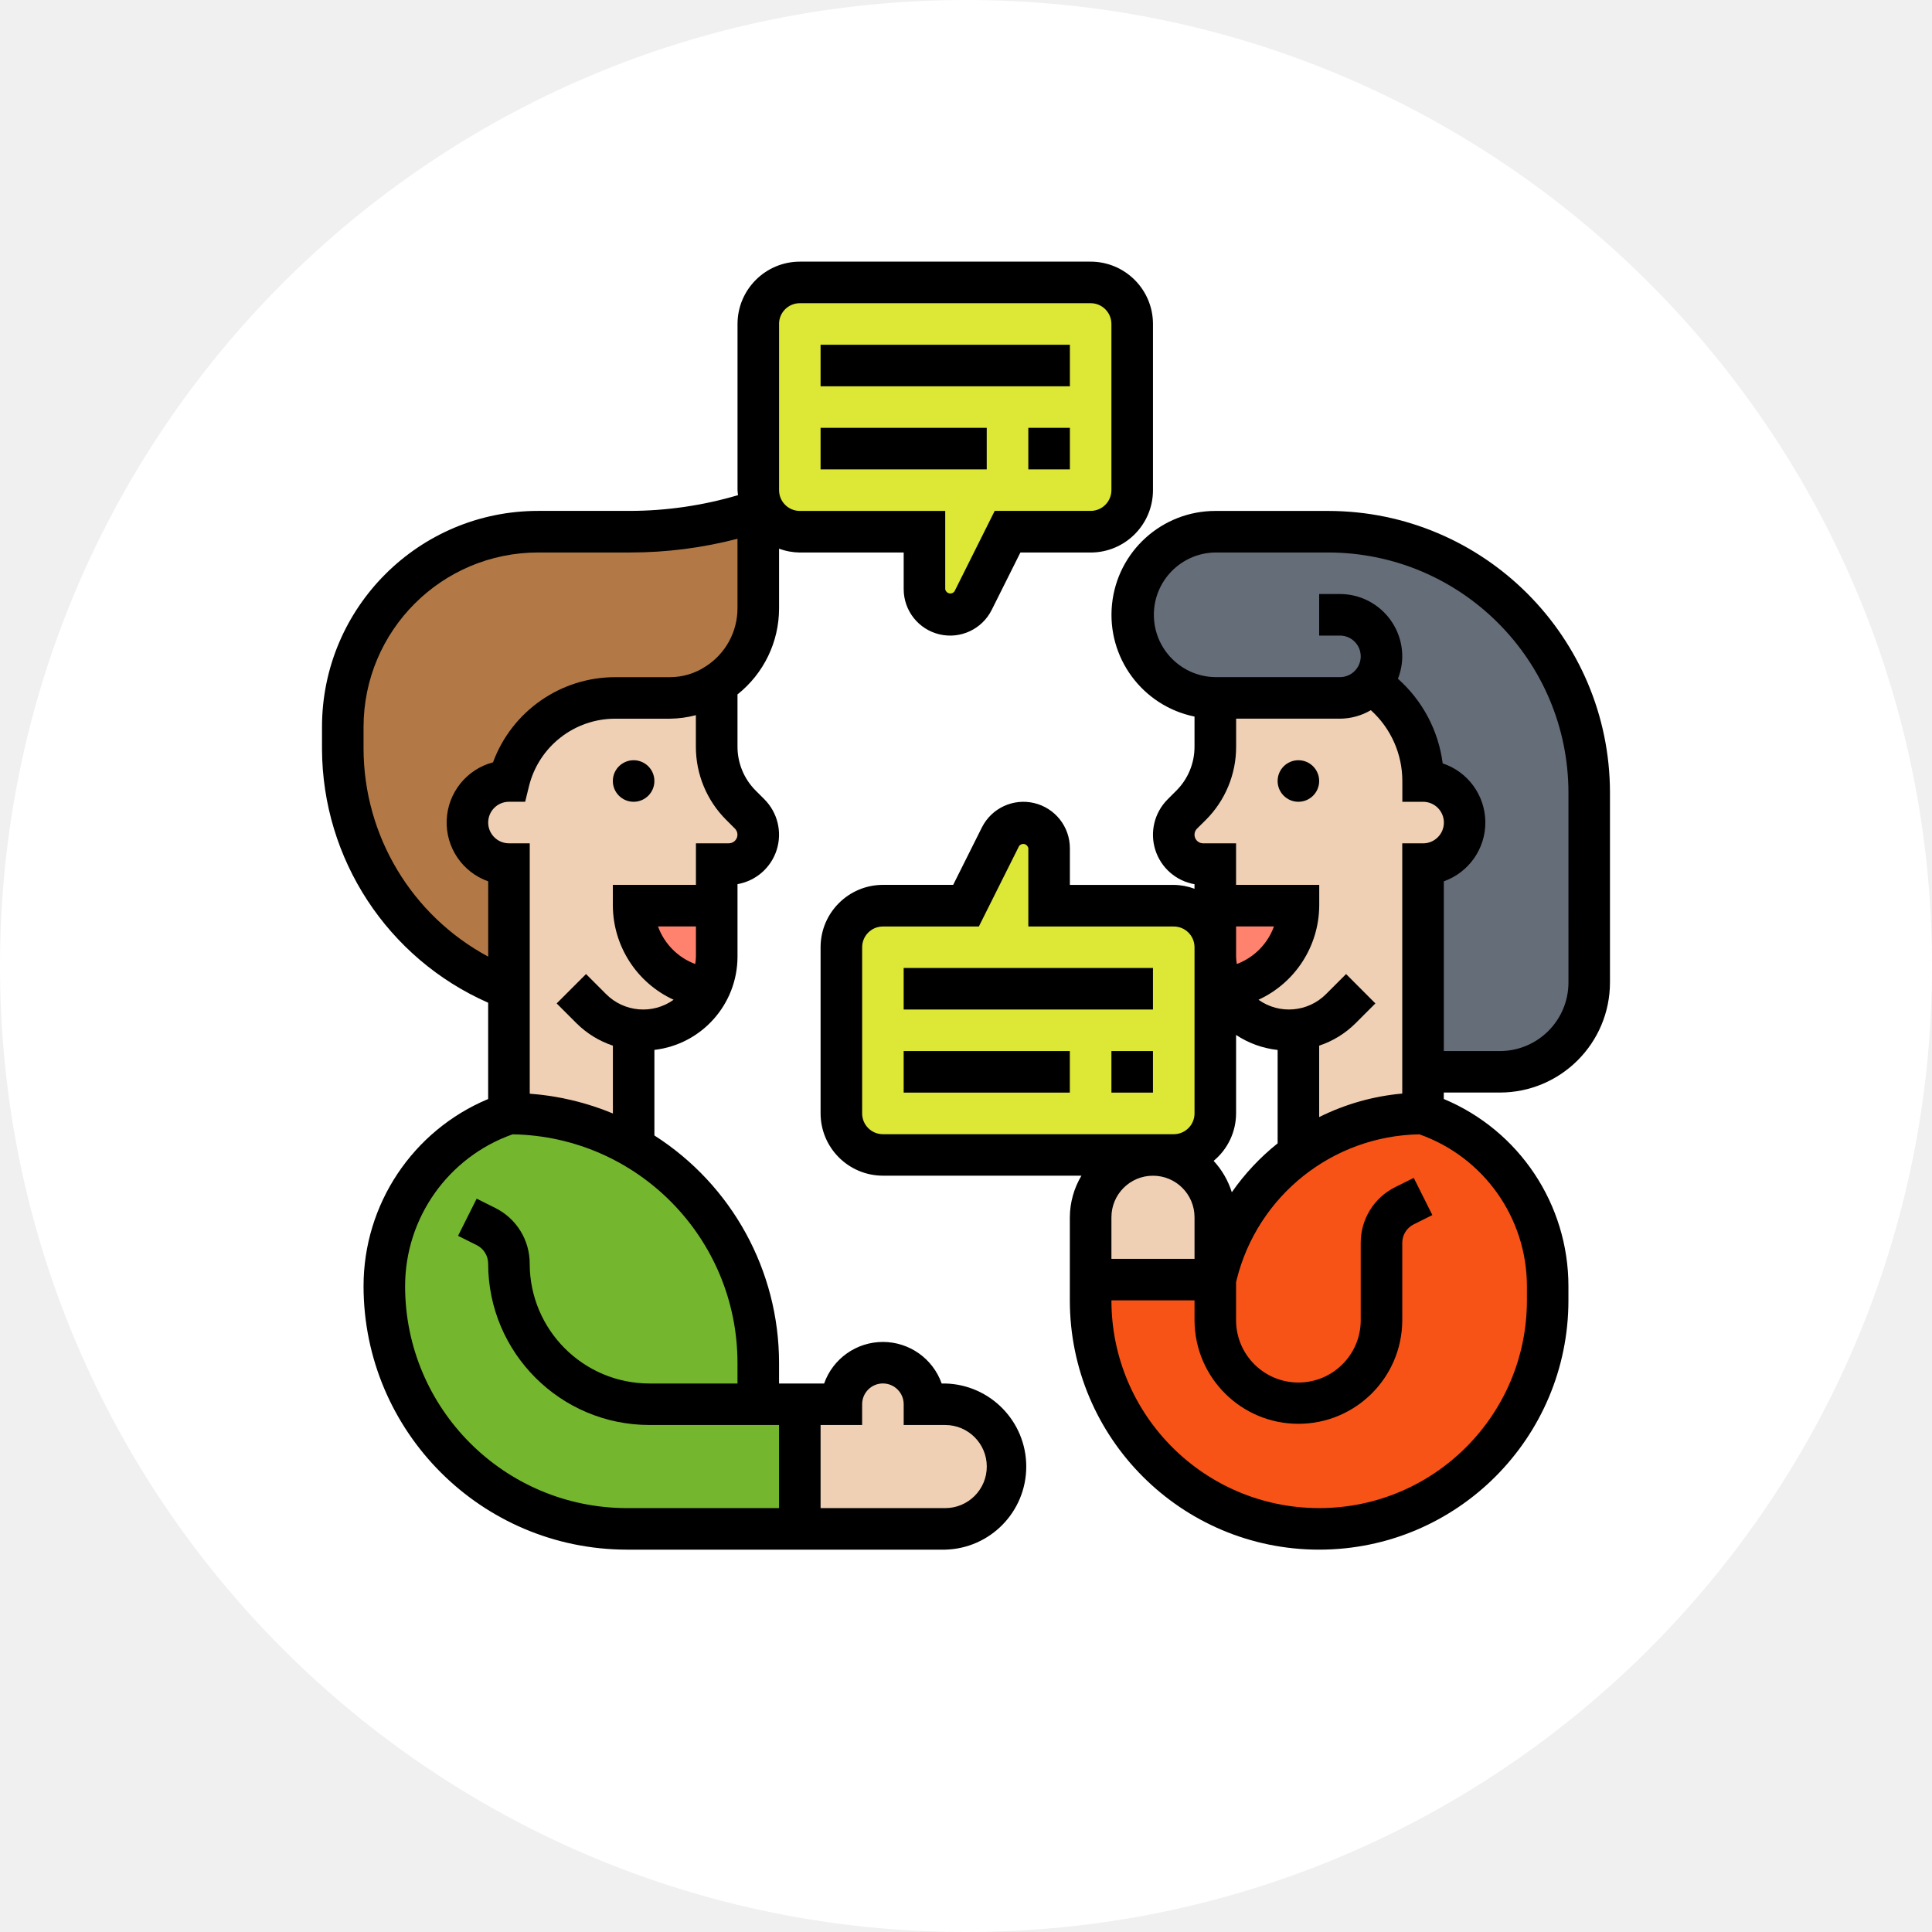
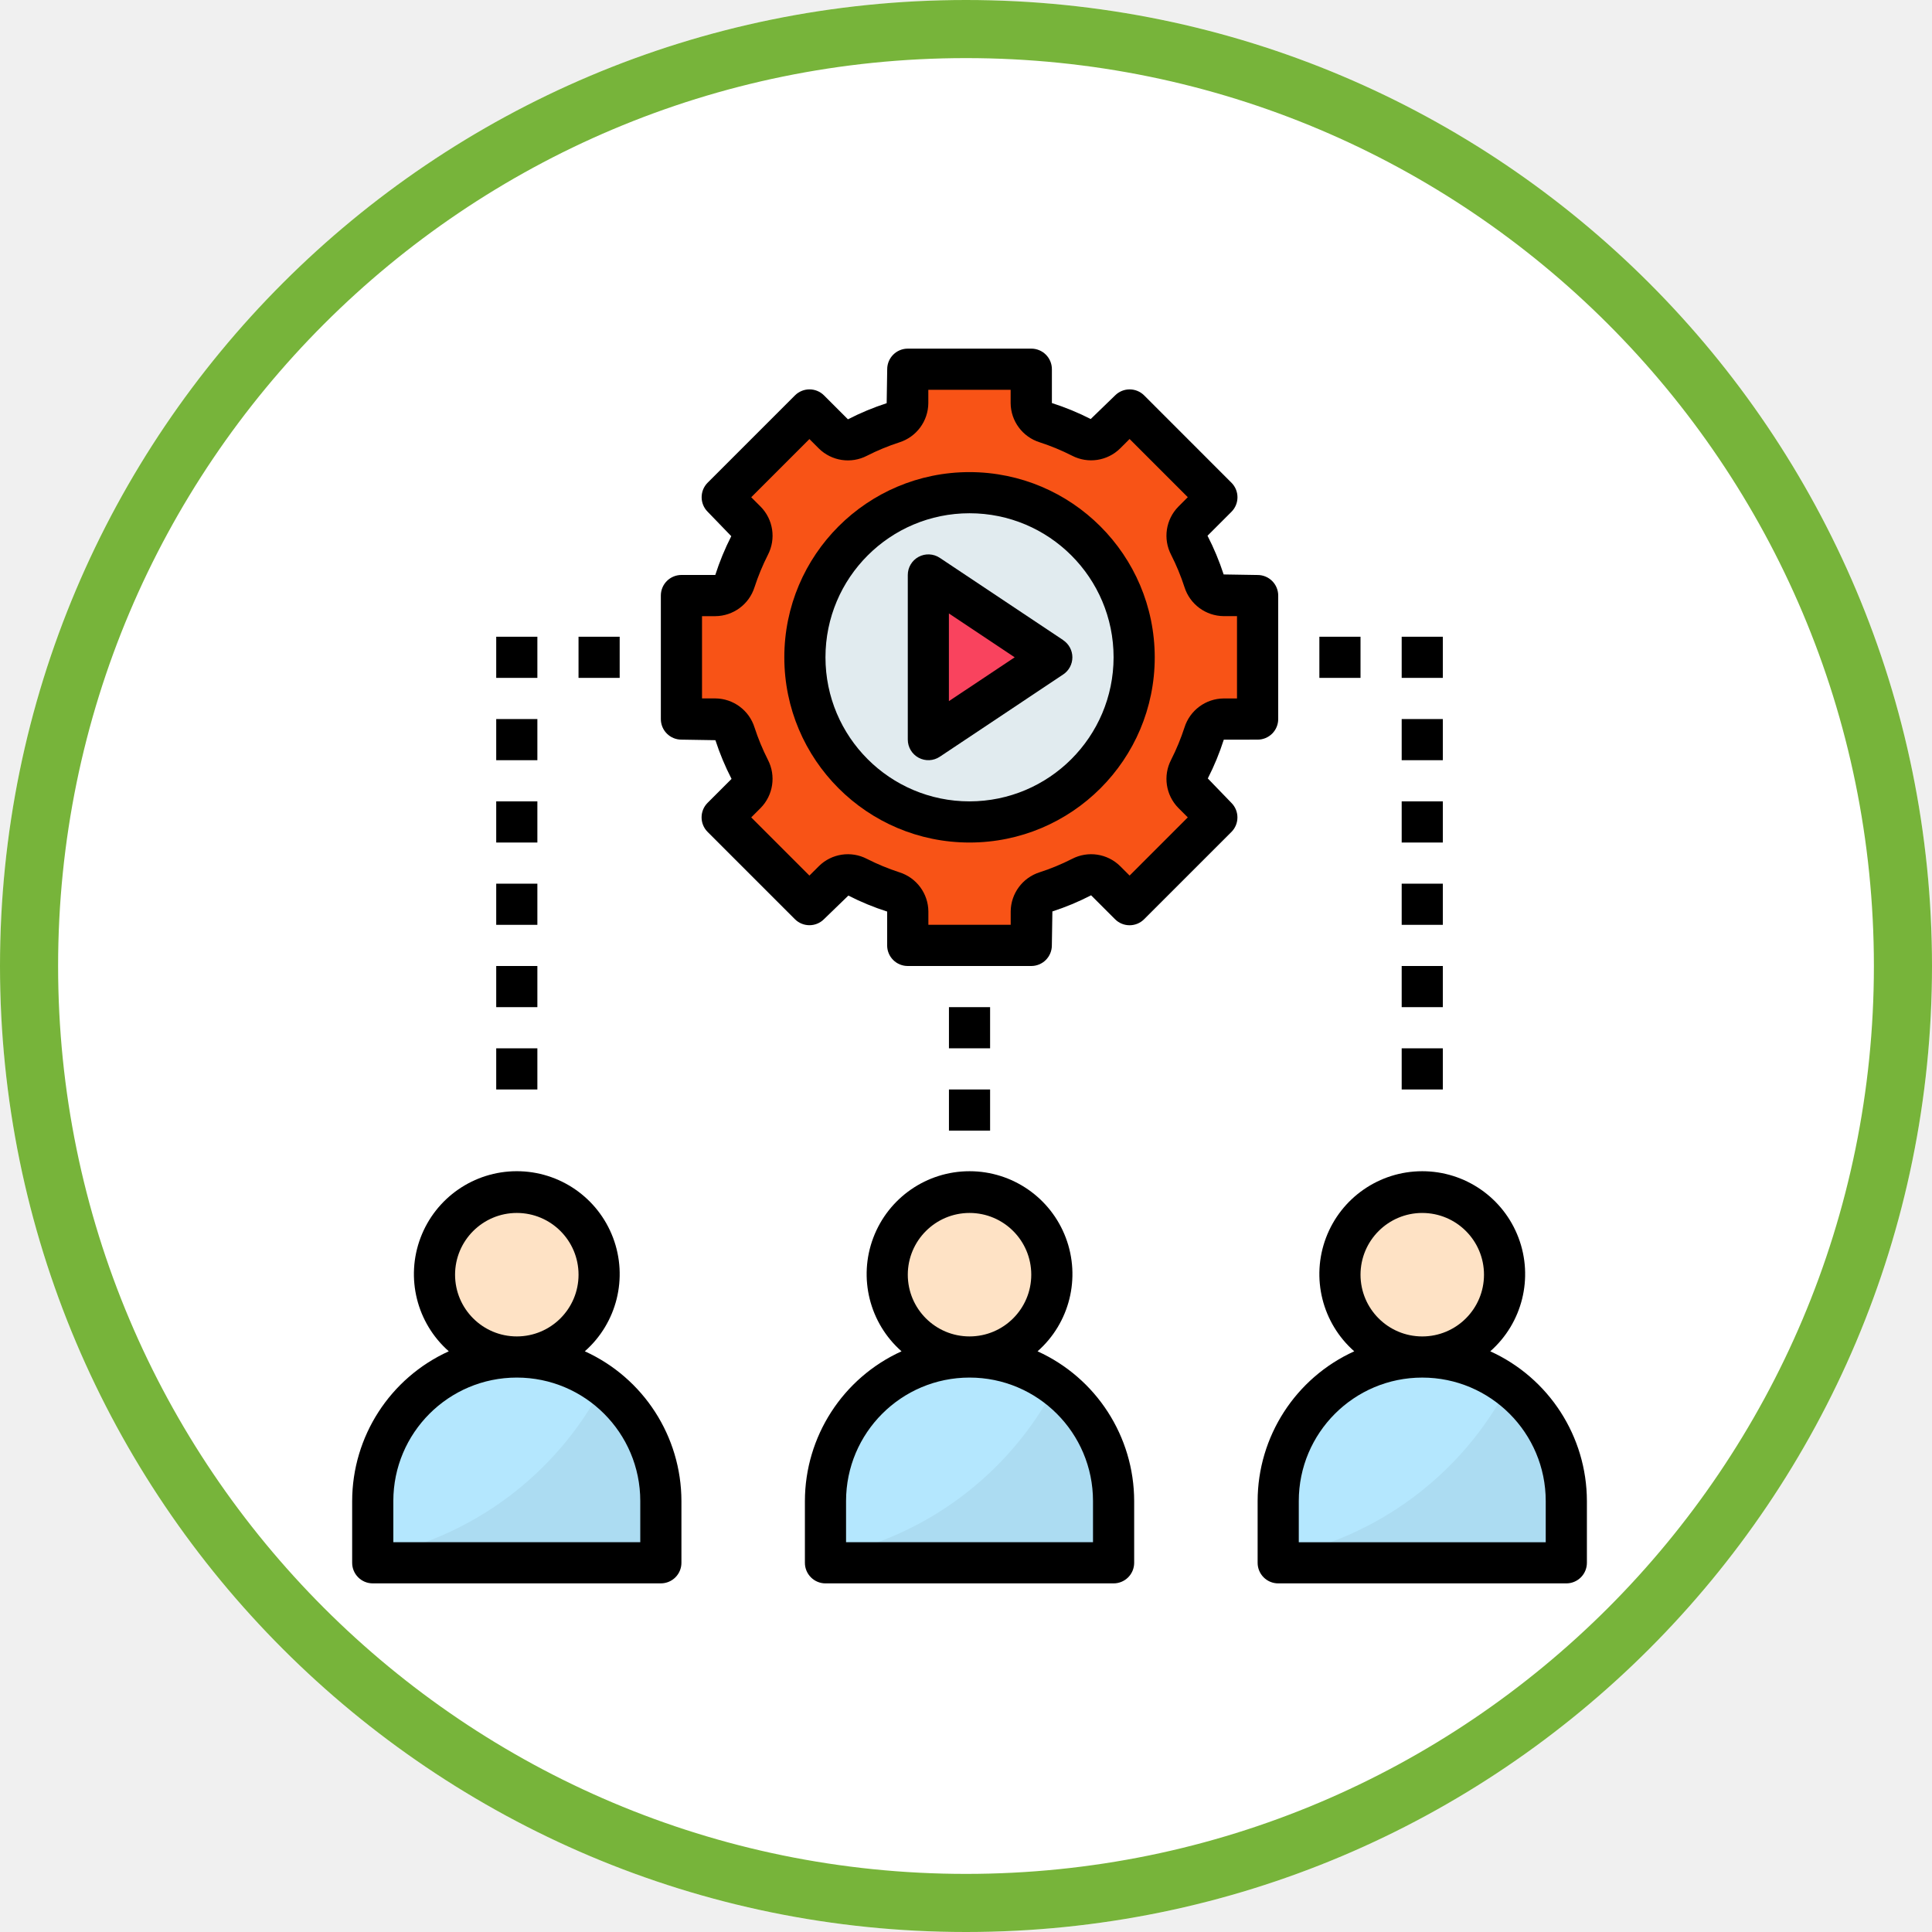
- <svg xmlns="http://www.w3.org/2000/svg" width="150" height="150" viewBox="0 0 150 150">
-   <g id="Grupo_115956" data-name="Grupo 115956" transform="translate(-1080 -2538.686)">
-     <circle id="Elipse_5678" data-name="Elipse 5678" cx="75" cy="75" r="75" transform="translate(1080 2538.686)" fill="#fff" />
-     <g id="comunicacion" transform="translate(1104 2558)">
-       <g id="Grupo_114815" data-name="Grupo 114815" transform="translate(2.613 2.613)">
-         <g id="Grupo_114803" data-name="Grupo 114803" transform="translate(3.226 64.516)">
-           <path id="Trazado_169673" data-name="Trazado 169673" d="M36.258,64.581v9.677H22.839A18.833,18.833,0,0,1,4,55.419,14.158,14.158,0,0,1,13.677,42,19.326,19.326,0,0,1,33.032,61.355v3.226Z" transform="translate(-4 -42)" fill="#75b62f" />
-         </g>
-         <g id="Grupo_114804" data-name="Grupo 114804" transform="translate(58.065 64.516)">
-           <path id="Trazado_169674" data-name="Trazado 169674" d="M47.677,54.9l.1-.387A16.608,16.608,0,0,1,63.806,42a14.158,14.158,0,0,1,9.677,13.419v1.1a17.742,17.742,0,1,1-35.484,0V54.9Z" transform="translate(-38 -42)" fill="#f85316" />
-         </g>
-         <g id="Grupo_114805" data-name="Grupo 114805" transform="translate(61.29 19.355)">
-           <path id="Trazado_169675" data-name="Trazado 169675" d="M58.532,25.823l-.129.129a3.154,3.154,0,0,1-2.274.952H46.452a6.452,6.452,0,1,1,0-12.9h8.774A20.251,20.251,0,0,1,75.484,34.258V49a6.94,6.94,0,0,1-6.935,6.935H62.581V39.806a3.226,3.226,0,0,0,0-6.452,9.043,9.043,0,0,0-4.032-7.516Z" transform="translate(-40 -14)" fill="#656d78" />
-         </g>
-         <g id="Grupo_114806" data-name="Grupo 114806" transform="translate(0 17.742)">
-           <path id="Trazado_169676" data-name="Trazado 169676" d="M34.258,13v7.581a6.935,6.935,0,0,1-3.1,5.774L31.1,26.4a.122.122,0,0,1-.065.032,6.65,6.65,0,0,1-3.645,1.081H23.161A8.521,8.521,0,0,0,14.9,33.968a3.226,3.226,0,0,0,0,6.452V50.1A19.873,19.873,0,0,1,2,31.484v-1.71A15.187,15.187,0,0,1,17.177,14.613h7.145A31.571,31.571,0,0,0,34.258,13Z" transform="translate(-2 -13)" fill="#b27946" />
-         </g>
-         <g id="Grupo_114807" data-name="Grupo 114807" transform="translate(32.258)">
-           <path id="Trazado_169677" data-name="Trazado 169677" d="M51.032,5.226v12.9a3.235,3.235,0,0,1-3.226,3.226H41.355L38.677,26.71a1.994,1.994,0,0,1-3.774-.9V21.355H25.226A3.235,3.235,0,0,1,22,18.129V5.226A3.235,3.235,0,0,1,25.226,2H47.806A3.235,3.235,0,0,1,51.032,5.226Z" transform="translate(-22 -2)" fill="#dce736" />
-         </g>
-         <g id="Grupo_114808" data-name="Grupo 114808" transform="translate(38.71 41.935)">
-           <path id="Trazado_169678" data-name="Trazado 169678" d="M26,50.581v-12.9a3.235,3.235,0,0,1,3.226-3.226h6.452L38.355,29.1a1.994,1.994,0,0,1,3.774.9v4.452h9.677a3.235,3.235,0,0,1,3.226,3.226v12.9a3.235,3.235,0,0,1-3.226,3.226H29.226A3.235,3.235,0,0,1,26,50.581Z" transform="translate(-26 -28)" fill="#dce736" />
-         </g>
-         <g id="Grupo_114809" data-name="Grupo 114809" transform="translate(64.516 31.177)">
-           <path id="Trazado_169679" data-name="Trazado 169679" d="M63.629,29.814a3.154,3.154,0,0,0-2.274-.952,9.043,9.043,0,0,0-4.032-7.516l-.016-.016-.129.129a3.154,3.154,0,0,1-2.274.952H45.226v3.774a6.458,6.458,0,0,1-1.887,4.565l-.677.677a2.281,2.281,0,0,0,1.613,3.887h.952v9.677l.565-.016a5.693,5.693,0,0,0,5.145,3.242,3.844,3.844,0,0,0,.742-.065V57.8l.016.016a16.36,16.36,0,0,1,9.661-3.145V35.314a3.216,3.216,0,0,0,2.274-5.5Z" transform="translate(-42 -21.33)" fill="#f0d0b4" />
-         </g>
-         <g id="Grupo_114810" data-name="Grupo 114810" transform="translate(58.065 67.742)">
-           <path id="Trazado_169680" data-name="Trazado 169680" d="M47.677,48.839v4.839H38V48.839a4.839,4.839,0,0,1,9.677,0Z" transform="translate(-38 -44)" fill="#f0d0b4" />
-         </g>
-         <g id="Grupo_114811" data-name="Grupo 114811" transform="translate(35.484 83.871)">
-           <path id="Trazado_169681" data-name="Trazado 169681" d="M38.71,58.645A4.836,4.836,0,0,1,35.29,66.9H24V57.226h3.226a3.226,3.226,0,0,1,6.452,0H35.29A4.827,4.827,0,0,1,38.71,58.645Z" transform="translate(-24 -54)" fill="#f0d0b4" />
-         </g>
-         <g id="Grupo_114812" data-name="Grupo 114812" transform="translate(9.677 31.177)">
-           <path id="Trazado_169682" data-name="Trazado 169682" d="M29.919,31.427l-.677-.677a6.458,6.458,0,0,1-1.887-4.565V21.33a6.65,6.65,0,0,1-3.645,1.081H19.484a8.521,8.521,0,0,0-8.258,6.452,3.226,3.226,0,0,0,0,6.452V54.669A19.235,19.235,0,0,1,20.9,57.249v-9.1l.742.065a5.693,5.693,0,0,0,5.145-3.242l.565.016V35.314h.952a2.281,2.281,0,0,0,1.613-3.887Z" transform="translate(-8 -21.33)" fill="#f0d0b4" />
-         </g>
-         <g id="Grupo_114813" data-name="Grupo 114813" transform="translate(67.742 48.387)">
-           <path id="Trazado_169683" data-name="Trazado 169683" d="M44,32h6.452a6.416,6.416,0,0,1-1.71,4.371,6.489,6.489,0,0,1-4.177,2.065A5.716,5.716,0,0,1,44,35.968V32Z" transform="translate(-44 -32)" fill="#ff826e" />
-         </g>
-         <g id="Grupo_114814" data-name="Grupo 114814" transform="translate(22.581 48.387)">
-           <path id="Trazado_169684" data-name="Trazado 169684" d="M22.452,32v3.968a5.716,5.716,0,0,1-.565,2.468,6.489,6.489,0,0,1-4.177-2.065A6.416,6.416,0,0,1,16,32Z" transform="translate(-16 -32)" fill="#ff826e" />
-         </g>
-       </g>
-       <g id="Grupo_114816" data-name="Grupo 114816" transform="translate(1 1)">
-         <path id="Trazado_169685" data-name="Trazado 169685" d="M49.387,88.1h-.276a4.84,4.84,0,0,0-9.126,0h-3.5V86.484a20.955,20.955,0,0,0-9.677-17.64V62.2a7.3,7.3,0,0,0,6.452-7.227V49.331a3.895,3.895,0,0,0,2.085-6.59l-.668-.668a4.816,4.816,0,0,1-1.418-3.423V34.6a8.524,8.524,0,0,0,3.227-6.676V23.284a4.775,4.775,0,0,0,1.611.3h8.065v2.845a3.607,3.607,0,0,0,6.832,1.613l2.229-4.458h5.455a4.845,4.845,0,0,0,4.839-4.839V5.839A4.845,4.845,0,0,0,60.677,1H38.1a4.845,4.845,0,0,0-4.839,4.839v12.9c0,.134.029.26.039.39a29.784,29.784,0,0,1-8.365,1.223h-7.15A16.781,16.781,0,0,0,1,37.137v1.7a21.609,21.609,0,0,0,12.9,19.7v7.476A15.746,15.746,0,0,0,4.226,80.556,20.469,20.469,0,0,0,24.671,101H49.387a6.452,6.452,0,0,0,0-12.9ZM29.976,55.532a4.894,4.894,0,0,1-2.889-2.919h2.945v2.363A3.966,3.966,0,0,1,29.976,55.532Zm2.615-9.371H30.032v3.226H23.581V51A8.1,8.1,0,0,0,28.3,58.308a4.067,4.067,0,0,1-5.244-.44L21.5,56.311l-2.281,2.281,1.556,1.556a7.262,7.262,0,0,0,2.81,1.723v5.265A20.8,20.8,0,0,0,17.129,65.6V46.161H15.516a1.613,1.613,0,0,1,0-3.226h1.258l.3-1.223a6.894,6.894,0,0,1,6.7-5.227h0l4.229,0a8.227,8.227,0,0,0,2.024-.273V38.65a8.014,8.014,0,0,0,2.363,5.7l.668.668a.667.667,0,0,1-.471,1.14ZM36.484,5.839A1.613,1.613,0,0,1,38.1,4.226H60.677A1.613,1.613,0,0,1,62.29,5.839v12.9a1.613,1.613,0,0,1-1.613,1.613H53.229L50.11,26.594a.4.4,0,0,1-.723-.168V20.355H38.1a1.613,1.613,0,0,1-1.613-1.613V5.839ZM4.226,38.832v-1.7A13.556,13.556,0,0,1,17.782,23.581h7.15a32.97,32.97,0,0,0,8.326-1.066l0,5.415a5.358,5.358,0,0,1-2.445,4.481,5.045,5.045,0,0,1-2.806.85l-4.229,0h0a10.114,10.114,0,0,0-9.5,6.611,4.84,4.84,0,0,0-.374,9.242v5.844A18.371,18.371,0,0,1,4.226,38.832ZM7.452,80.555a12.513,12.513,0,0,1,8.345-11.8A17.755,17.755,0,0,1,33.258,86.484V88.1H26.426a9.308,9.308,0,0,1-9.3-9.3,4.816,4.816,0,0,0-2.674-4.329l-1.444-.721-1.444,2.885,1.444.721A1.605,1.605,0,0,1,13.9,78.8,12.535,12.535,0,0,0,26.426,91.323H36.484v6.452H24.671A17.238,17.238,0,0,1,7.452,80.555ZM49.387,97.774H39.71V91.323h3.226V89.71a1.613,1.613,0,1,1,3.226,0v1.613h3.226a3.226,3.226,0,0,1,0,6.452Z" transform="translate(-1 -1)" />
-         <circle id="Elipse_5954" data-name="Elipse 5954" cx="1.613" cy="1.613" r="1.613" transform="translate(22.581 38.71)" />
-         <circle id="Elipse_5955" data-name="Elipse 5955" cx="1.613" cy="1.613" r="1.613" transform="translate(74.194 38.71)" />
-         <path id="Trazado_169686" data-name="Trazado 169686" d="M64.416,13H55.645a8.065,8.065,0,0,0-1.613,15.966V31.3a4.811,4.811,0,0,1-1.418,3.423l-.668.668a3.895,3.895,0,0,0,2.085,6.59v.353a4.784,4.784,0,0,0-1.613-.3H44.355V39.187a3.607,3.607,0,0,0-6.832-1.613l-2.229,4.458H29.839A4.845,4.845,0,0,0,25,46.871v12.9a4.845,4.845,0,0,0,4.839,4.839H45.252a6.385,6.385,0,0,0-.9,3.226V74.29a19.355,19.355,0,1,0,38.71,0V73.2a15.746,15.746,0,0,0-9.677-14.544v-.5h4.35a8.554,8.554,0,0,0,8.553-8.553V34.874A21.9,21.9,0,0,0,64.416,13ZM54.227,37.666,54.9,37a8.014,8.014,0,0,0,2.363-5.7V29.129h8.065a4.777,4.777,0,0,0,2.394-.66,7.408,7.408,0,0,1,2.445,5.5v1.613h1.613a1.613,1.613,0,1,1,0,3.226H70.161V58.235a18.056,18.056,0,0,0-6.452,1.827V54.516a7.243,7.243,0,0,0,2.81-1.723l1.556-1.556L65.8,48.956l-1.556,1.556a4.069,4.069,0,0,1-5.245.44,8.106,8.106,0,0,0,4.716-7.308V42.032H57.258V38.806H54.7a.668.668,0,0,1-.473-1.14Zm2.7,28.229a6.419,6.419,0,0,0-1.41-2.435,4.8,4.8,0,0,0,1.742-3.685v-6.09a7.265,7.265,0,0,0,3.226,1.165V62.1A18.116,18.116,0,0,0,56.926,65.9Zm.389-17.718a3.965,3.965,0,0,1-.056-.556V45.258H60.2A4.894,4.894,0,0,1,57.315,48.177Zm-29.089,11.6v-12.9a1.613,1.613,0,0,1,1.613-1.613h7.448l3.119-6.239a.4.4,0,0,1,.723.168v6.071h11.29a1.613,1.613,0,0,1,1.613,1.613v12.9a1.613,1.613,0,0,1-1.613,1.613H29.839a1.613,1.613,0,0,1-1.613-1.613Zm25.806,8.065v3.226H47.581V67.839a3.226,3.226,0,0,1,6.452,0ZM79.839,73.2v1.09a16.129,16.129,0,1,1-32.258,0h6.452V75.9a8.065,8.065,0,0,0,16.129,0V69.832a1.6,1.6,0,0,1,.892-1.444l1.444-.721-1.444-2.885L69.61,65.5a4.818,4.818,0,0,0-2.674,4.329V75.9a4.839,4.839,0,0,1-9.677,0V72.874l.047-.192A14.887,14.887,0,0,1,71.489,61.4,12.512,12.512,0,0,1,79.839,73.2Zm3.226-23.592a5.329,5.329,0,0,1-5.327,5.327h-4.35V41.756A4.841,4.841,0,0,0,73.3,32.6a10.6,10.6,0,0,0-3.476-6.571,4.767,4.767,0,0,0,.337-1.739,4.845,4.845,0,0,0-4.839-4.839H63.71v3.226h1.613a1.613,1.613,0,0,1,0,3.226H55.645a4.839,4.839,0,0,1,0-9.677h8.771a18.67,18.67,0,0,1,18.648,18.65Z" transform="translate(13.71 6.355)" />
-         <path id="Trazado_169687" data-name="Trazado 169687" d="M25,5H44.355V8.226H25Z" transform="translate(13.71 1.452)" />
-         <path id="Trazado_169688" data-name="Trazado 169688" d="M35,9h3.226v3.226H35Z" transform="translate(19.839 3.903)" />
-         <path id="Trazado_169689" data-name="Trazado 169689" d="M29,35H48.355v3.226H29Z" transform="translate(16.161 19.839)" />
-         <path id="Trazado_169690" data-name="Trazado 169690" d="M29,39H41.9v3.226H29Z" transform="translate(16.161 22.29)" />
-         <path id="Trazado_169691" data-name="Trazado 169691" d="M39,39h3.226v3.226H39Z" transform="translate(22.29 22.29)" />
-         <path id="Trazado_169692" data-name="Trazado 169692" d="M25,9H37.9v3.226H25Z" transform="translate(13.71 3.903)" />
-       </g>
+ <svg xmlns="http://www.w3.org/2000/svg" width="133" height="133" viewBox="0 0 133 133">
+   <g id="Grupo_112821" data-name="Grupo 112821" transform="translate(-908.757 -138.457)">
+     <g id="Elipse_5376" data-name="Elipse 5376" transform="translate(908.757 138.457)" fill="#fff" stroke="#77b43a" stroke-width="4">
+       <circle cx="66.5" cy="66.5" r="66.5" stroke="none" />
+       <circle cx="66.5" cy="66.5" r="64.5" fill="none" />
+     </g>
+     <g id="roles" transform="translate(931 160.457)">
+       <path id="Trazado_162016" data-name="Trazado 162016" d="M57.667,27.083v-8.5H55.335a1.434,1.434,0,0,1-1.354-1.017,16.815,16.815,0,0,0-1-2.427,1.436,1.436,0,0,1,.239-1.677l1.648-1.648L48.852,5.8,47.2,7.451a1.436,1.436,0,0,1-1.677.239,16.881,16.881,0,0,0-2.427-1,1.434,1.434,0,0,1-1.017-1.354V3h-8.5V5.332a1.434,1.434,0,0,1-1.017,1.354,16.815,16.815,0,0,0-2.427,1,1.436,1.436,0,0,1-1.677-.239L26.814,5.8,20.8,11.814l1.648,1.648a1.436,1.436,0,0,1,.239,1.677,16.882,16.882,0,0,0-1,2.427,1.434,1.434,0,0,1-1.354,1.017H18v8.5h2.332A1.434,1.434,0,0,1,21.686,28.1a16.815,16.815,0,0,0,1,2.427,1.436,1.436,0,0,1-.239,1.677L20.8,33.852l6.011,6.011,1.648-1.648a1.436,1.436,0,0,1,1.677-.239,16.881,16.881,0,0,0,2.427,1,1.434,1.434,0,0,1,1.017,1.354v2.332h8.5V40.335A1.434,1.434,0,0,1,43.1,38.98a16.815,16.815,0,0,0,2.427-1,1.436,1.436,0,0,1,1.677.239l1.648,1.648,6.011-6.011L53.215,32.2a1.436,1.436,0,0,1-.239-1.677,16.882,16.882,0,0,0,1-2.427,1.434,1.434,0,0,1,1.354-1.017Z" transform="translate(6.667 0.417)" fill="#f85316" />
+       <circle id="Elipse_5483" data-name="Elipse 5483" cx="11.333" cy="11.333" r="11.333" transform="translate(33.167 11.917)" fill="#e1ebef" />
+       <path id="Trazado_162017" data-name="Trazado 162017" d="M30,13V24.333l8.5-5.667Z" transform="translate(11.667 4.583)" fill="#f9435e" />
+       <path id="Trazado_162018" data-name="Trazado 162018" d="M66.833,65.167H47v-4.25a9.917,9.917,0,0,1,19.833,0Z" transform="translate(18.75 20.417)" fill="#b4e7fe" />
+       <path id="Trazado_162019" data-name="Trazado 162019" d="M62.838,52.4A22.68,22.68,0,0,1,47,64.173v.412H66.833v-4.25A9.888,9.888,0,0,0,62.838,52.4Z" transform="translate(18.75 20.998)" fill="#acdcf2" />
+       <circle id="Elipse_5484" data-name="Elipse 5484" cx="5.667" cy="5.667" r="5.667" transform="translate(70 60.083)" fill="#fee2c5" />
+       <path id="Trazado_162020" data-name="Trazado 162020" d="M44.833,65.167H25v-4.25a9.917,9.917,0,0,1,19.833,0Z" transform="translate(9.583 20.417)" fill="#b4e7fe" />
+       <path id="Trazado_162021" data-name="Trazado 162021" d="M40.838,52.4A22.68,22.68,0,0,1,25,64.173v.412H44.833v-4.25A9.888,9.888,0,0,0,40.838,52.4Z" transform="translate(9.583 20.998)" fill="#acdcf2" />
+       <circle id="Elipse_5485" data-name="Elipse 5485" cx="5.667" cy="5.667" r="5.667" transform="translate(38.833 60.083)" fill="#fee2c5" />
+       <path id="Trazado_162022" data-name="Trazado 162022" d="M22.833,65.167H3v-4.25a9.917,9.917,0,0,1,19.833,0Z" transform="translate(0.417 20.417)" fill="#b4e7fe" />
+       <path id="Trazado_162023" data-name="Trazado 162023" d="M18.838,52.4A22.68,22.68,0,0,1,3,64.173v.412H22.833v-4.25A9.888,9.888,0,0,0,18.838,52.4Z" transform="translate(0.417 20.998)" fill="#acdcf2" />
+       <circle id="Elipse_5486" data-name="Elipse 5486" cx="5.667" cy="5.667" r="5.667" transform="translate(7.667 60.083)" fill="#fee2c5" />
+       <path id="Trazado_162024" data-name="Trazado 162024" d="M62.015,54.358a7.083,7.083,0,1,0-9.364,0A11.34,11.34,0,0,0,46,64.667v4.25a1.416,1.416,0,0,0,1.417,1.417H67.25a1.416,1.416,0,0,0,1.417-1.417v-4.25A11.34,11.34,0,0,0,62.015,54.358Zm-4.682-9.524a4.25,4.25,0,1,1-4.25,4.25A4.255,4.255,0,0,1,57.333,44.833Zm8.5,22.667h-17V64.667a8.5,8.5,0,0,1,17,0Z" transform="translate(18.333 16.667)" />
+       <path id="Trazado_162025" data-name="Trazado 162025" d="M3.417,70.333H23.25a1.416,1.416,0,0,0,1.417-1.417v-4.25a11.34,11.34,0,0,0-6.651-10.309,7.083,7.083,0,1,0-9.364,0A11.34,11.34,0,0,0,2,64.667v4.25A1.416,1.416,0,0,0,3.417,70.333Zm9.917-25.5a4.25,4.25,0,1,1-4.25,4.25A4.255,4.255,0,0,1,13.333,44.833Zm-8.5,19.833a8.5,8.5,0,1,1,17,0V67.5h-17Z" transform="translate(0 16.667)" />
+       <path id="Trazado_162026" data-name="Trazado 162026" d="M24,64.667v4.25a1.416,1.416,0,0,0,1.417,1.417H45.25a1.416,1.416,0,0,0,1.417-1.417v-4.25a11.34,11.34,0,0,0-6.651-10.309,7.083,7.083,0,1,0-9.364,0A11.34,11.34,0,0,0,24,64.667ZM35.333,44.833a4.25,4.25,0,1,1-4.25,4.25A4.255,4.255,0,0,1,35.333,44.833Zm-8.5,19.833a8.5,8.5,0,0,1,17,0V67.5h-17Z" transform="translate(9.167 16.667)" />
+       <path id="Trazado_162027" data-name="Trazado 162027" d="M35.75,8A12.75,12.75,0,1,0,48.5,20.75,12.765,12.765,0,0,0,35.75,8Zm0,22.667a9.917,9.917,0,1,1,9.917-9.917A9.928,9.928,0,0,1,35.75,30.667Z" transform="translate(8.75 2.5)" />
+       <path id="Trazado_162028" data-name="Trazado 162028" d="M58.083,28.917A1.416,1.416,0,0,0,59.5,27.5V19a1.416,1.416,0,0,0-1.417-1.417l-2.339-.038a18.108,18.108,0,0,0-1.111-2.665l1.649-1.648a1.416,1.416,0,0,0,0-2L50.272,5.22a1.415,1.415,0,0,0-2,0l-1.68,1.626a17.724,17.724,0,0,0-2.672-1.1V3.417A1.416,1.416,0,0,0,42.5,2H34a1.416,1.416,0,0,0-1.417,1.417l-.037,2.339A17.909,17.909,0,0,0,29.88,6.866L28.233,5.219a1.415,1.415,0,0,0-2,0l-6.011,6.01a1.416,1.416,0,0,0,0,2l1.626,1.682a18,18,0,0,0-1.1,2.67H18.417A1.416,1.416,0,0,0,17,19v8.5a1.416,1.416,0,0,0,1.417,1.417l2.339.038a17.981,17.981,0,0,0,1.111,2.665l-1.649,1.648a1.416,1.416,0,0,0,0,2l6.011,6.01a1.415,1.415,0,0,0,2,0l1.68-1.626a17.7,17.7,0,0,0,2.67,1.1v2.333A1.416,1.416,0,0,0,34,44.5h8.5a1.416,1.416,0,0,0,1.417-1.417l.037-2.339a17.831,17.831,0,0,0,2.665-1.111l1.649,1.648a1.415,1.415,0,0,0,2,0l6.011-6.009a1.416,1.416,0,0,0,0-2l-1.626-1.683a17.651,17.651,0,0,0,1.1-2.669Zm-5.035-.839a15.635,15.635,0,0,1-.919,2.224,2.852,2.852,0,0,0,.5,3.321l.646.646L49.27,38.275l-.647-.646a2.845,2.845,0,0,0-3.322-.5,15.273,15.273,0,0,1-2.224.919,2.855,2.855,0,0,0-1.993,2.7v.915H35.417v-.915a2.852,2.852,0,0,0-2-2.7,15.593,15.593,0,0,1-2.221-.918,2.841,2.841,0,0,0-3.321.5l-.647.646-4.006-4.006.646-.646a2.856,2.856,0,0,0,.5-3.322,15.549,15.549,0,0,1-.919-2.223,2.853,2.853,0,0,0-2.7-2h-.915V20.417h.915a2.854,2.854,0,0,0,2.7-1.995,15.7,15.7,0,0,1,.919-2.224,2.85,2.85,0,0,0-.5-3.321l-.646-.646,4.006-4.006.646.646a2.849,2.849,0,0,0,3.322.5,15.273,15.273,0,0,1,2.224-.919,2.855,2.855,0,0,0,1.993-2.7V4.833h5.667v.915a2.852,2.852,0,0,0,2,2.7,15.593,15.593,0,0,1,2.221.918,2.848,2.848,0,0,0,3.322-.5l.646-.646,4.006,4.006-.646.649a2.852,2.852,0,0,0-.5,3.321,15.377,15.377,0,0,1,.919,2.224,2.857,2.857,0,0,0,2.7,1.995h.915v5.667h-.915a2.854,2.854,0,0,0-2.7,1.995Z" transform="translate(6.25 0)" />
+       <path id="Trazado_162029" data-name="Trazado 162029" d="M39.7,17.9l-8.5-5.667A1.417,1.417,0,0,0,29,13.417V24.75a1.417,1.417,0,0,0,2.2,1.179l8.5-5.667a1.417,1.417,0,0,0,0-2.357Zm-7.87,4.2V16.063l4.529,3.02Z" transform="translate(11.25 4.167)" />
+       <path id="Trazado_162030" data-name="Trazado 162030" d="M31,38h2.833v2.833H31Z" transform="translate(12.083 15)" />
+       <path id="Trazado_162031" data-name="Trazado 162031" d="M31,34h2.833v2.833H31Z" transform="translate(12.083 13.333)" />
+       <path id="Trazado_162032" data-name="Trazado 162032" d="M13,16h2.833v2.833H13Z" transform="translate(4.583 5.833)" />
+       <path id="Trazado_162033" data-name="Trazado 162033" d="M9,16h2.833v2.833H9Z" transform="translate(2.917 5.833)" />
+       <path id="Trazado_162034" data-name="Trazado 162034" d="M9,20h2.833v2.833H9Z" transform="translate(2.917 7.5)" />
+       <path id="Trazado_162035" data-name="Trazado 162035" d="M9,24h2.833v2.833H9Z" transform="translate(2.917 9.167)" />
+       <path id="Trazado_162036" data-name="Trazado 162036" d="M9,28h2.833v2.833H9Z" transform="translate(2.917 10.833)" />
+       <path id="Trazado_162037" data-name="Trazado 162037" d="M9,32h2.833v2.833H9Z" transform="translate(2.917 12.5)" />
+       <path id="Trazado_162038" data-name="Trazado 162038" d="M9,36h2.833v2.833H9Z" transform="translate(2.917 14.167)" />
+       <path id="Trazado_162039" data-name="Trazado 162039" d="M49,16h2.833v2.833H49Z" transform="translate(19.583 5.833)" />
+       <path id="Trazado_162040" data-name="Trazado 162040" d="M53,16h2.833v2.833H53Z" transform="translate(21.25 5.833)" />
+       <path id="Trazado_162041" data-name="Trazado 162041" d="M53,20h2.833v2.833H53Z" transform="translate(21.25 7.5)" />
+       <path id="Trazado_162042" data-name="Trazado 162042" d="M53,24h2.833v2.833H53Z" transform="translate(21.25 9.167)" />
+       <path id="Trazado_162043" data-name="Trazado 162043" d="M53,28h2.833v2.833H53Z" transform="translate(21.25 10.833)" />
+       <path id="Trazado_162044" data-name="Trazado 162044" d="M53,32h2.833v2.833H53Z" transform="translate(21.25 12.5)" />
+       <path id="Trazado_162045" data-name="Trazado 162045" d="M53,36h2.833v2.833H53Z" transform="translate(21.25 14.167)" />
    </g>
  </g>
</svg>
